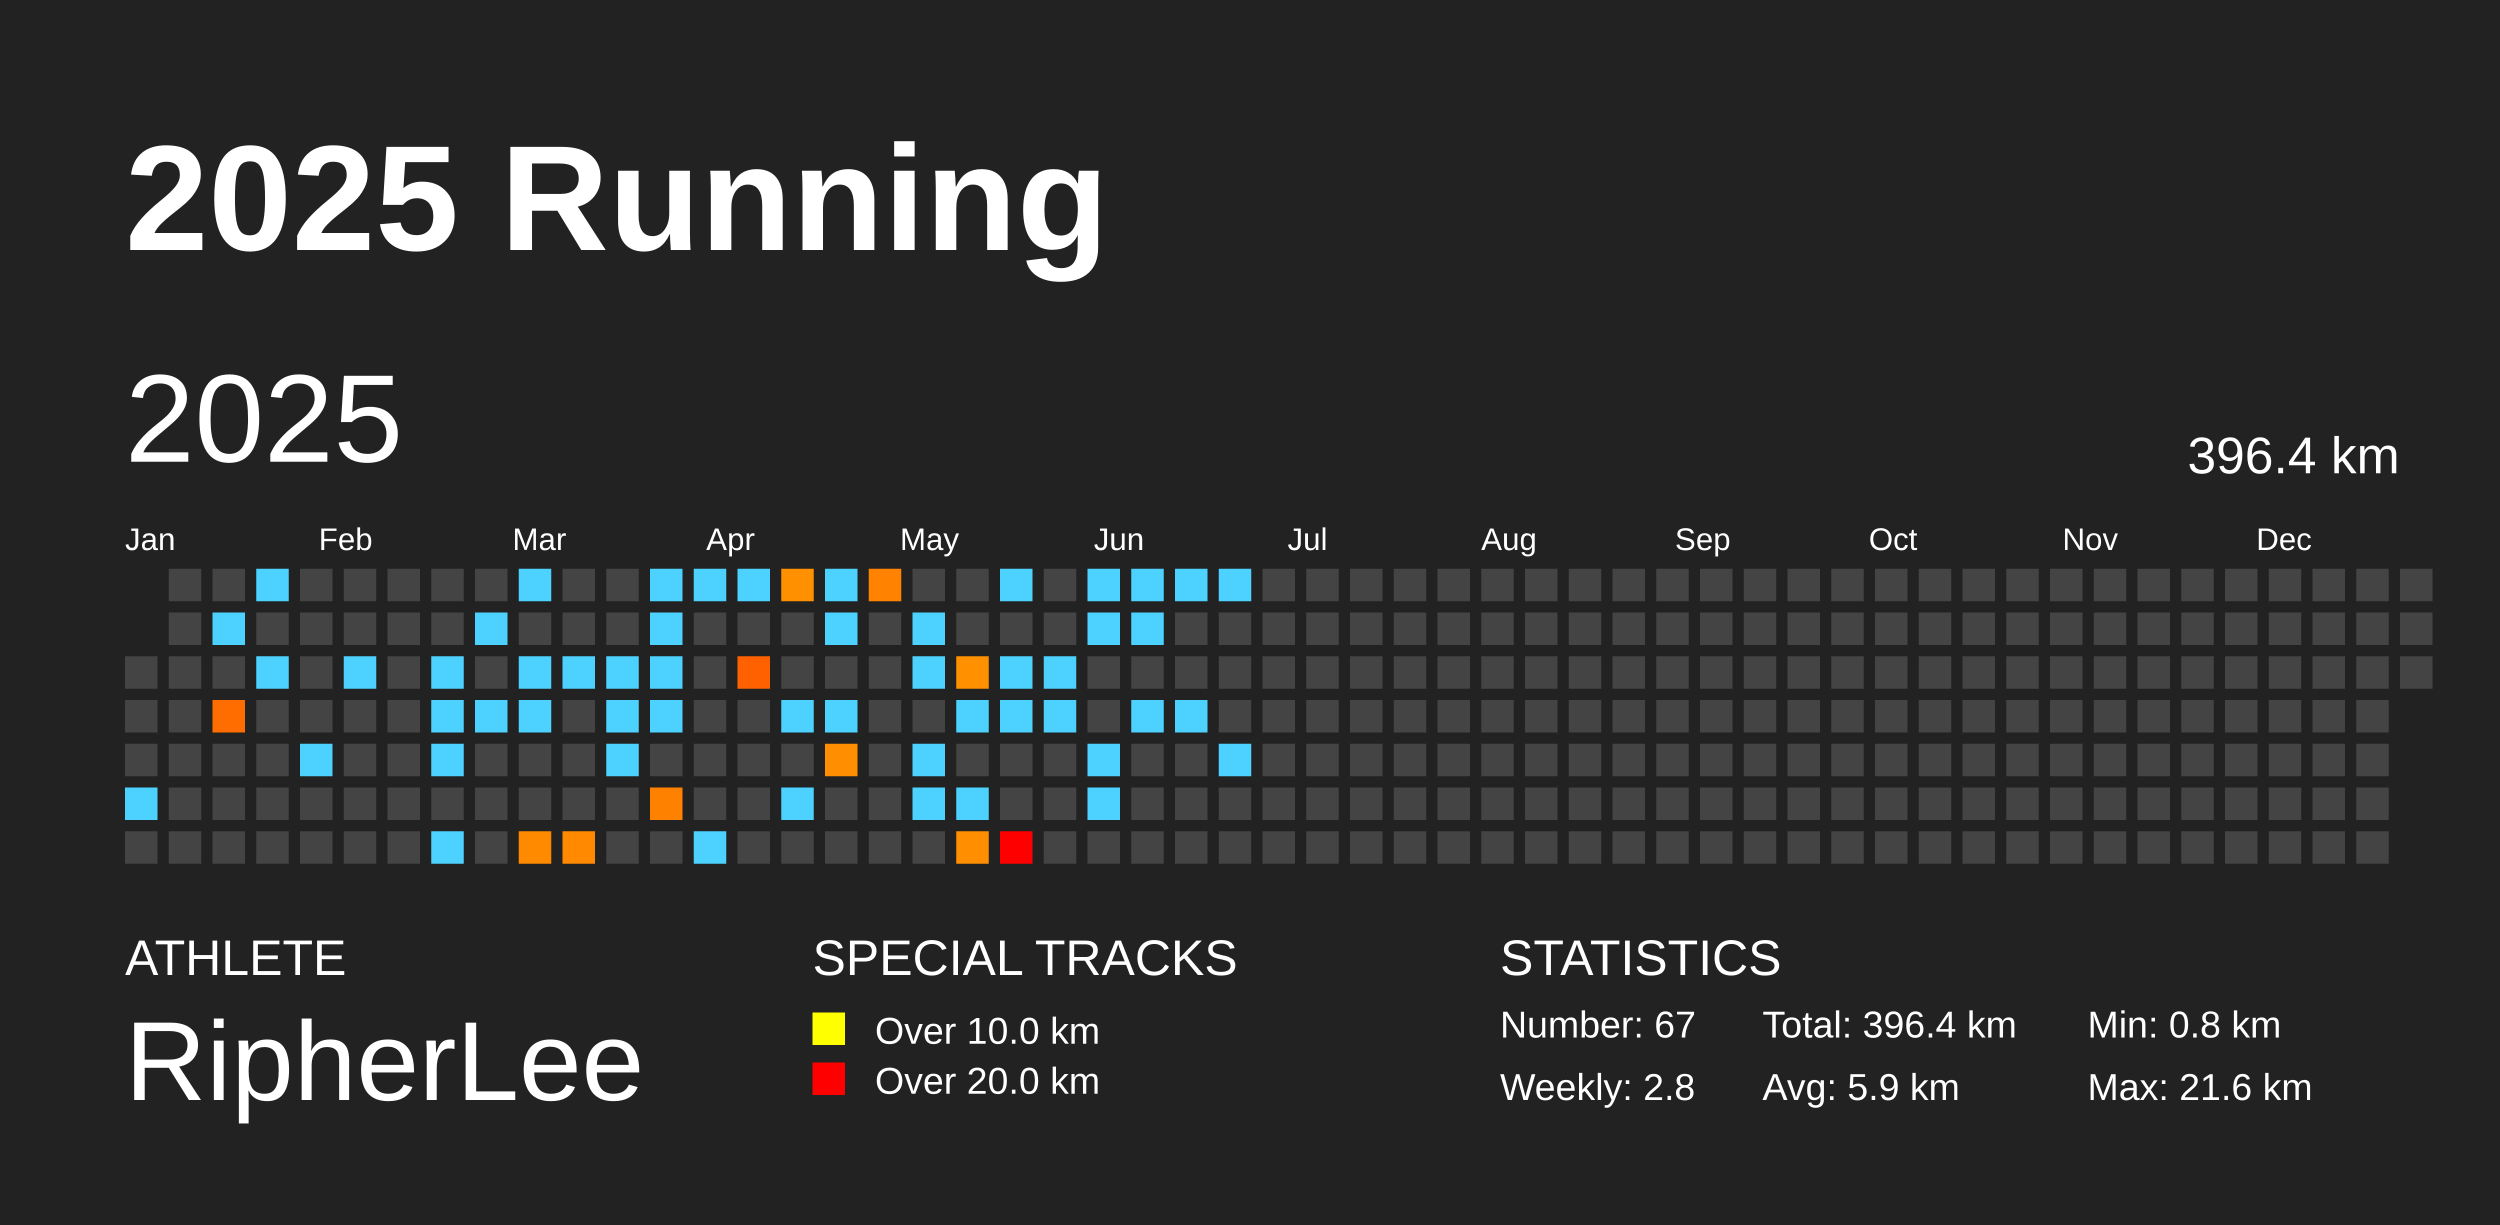
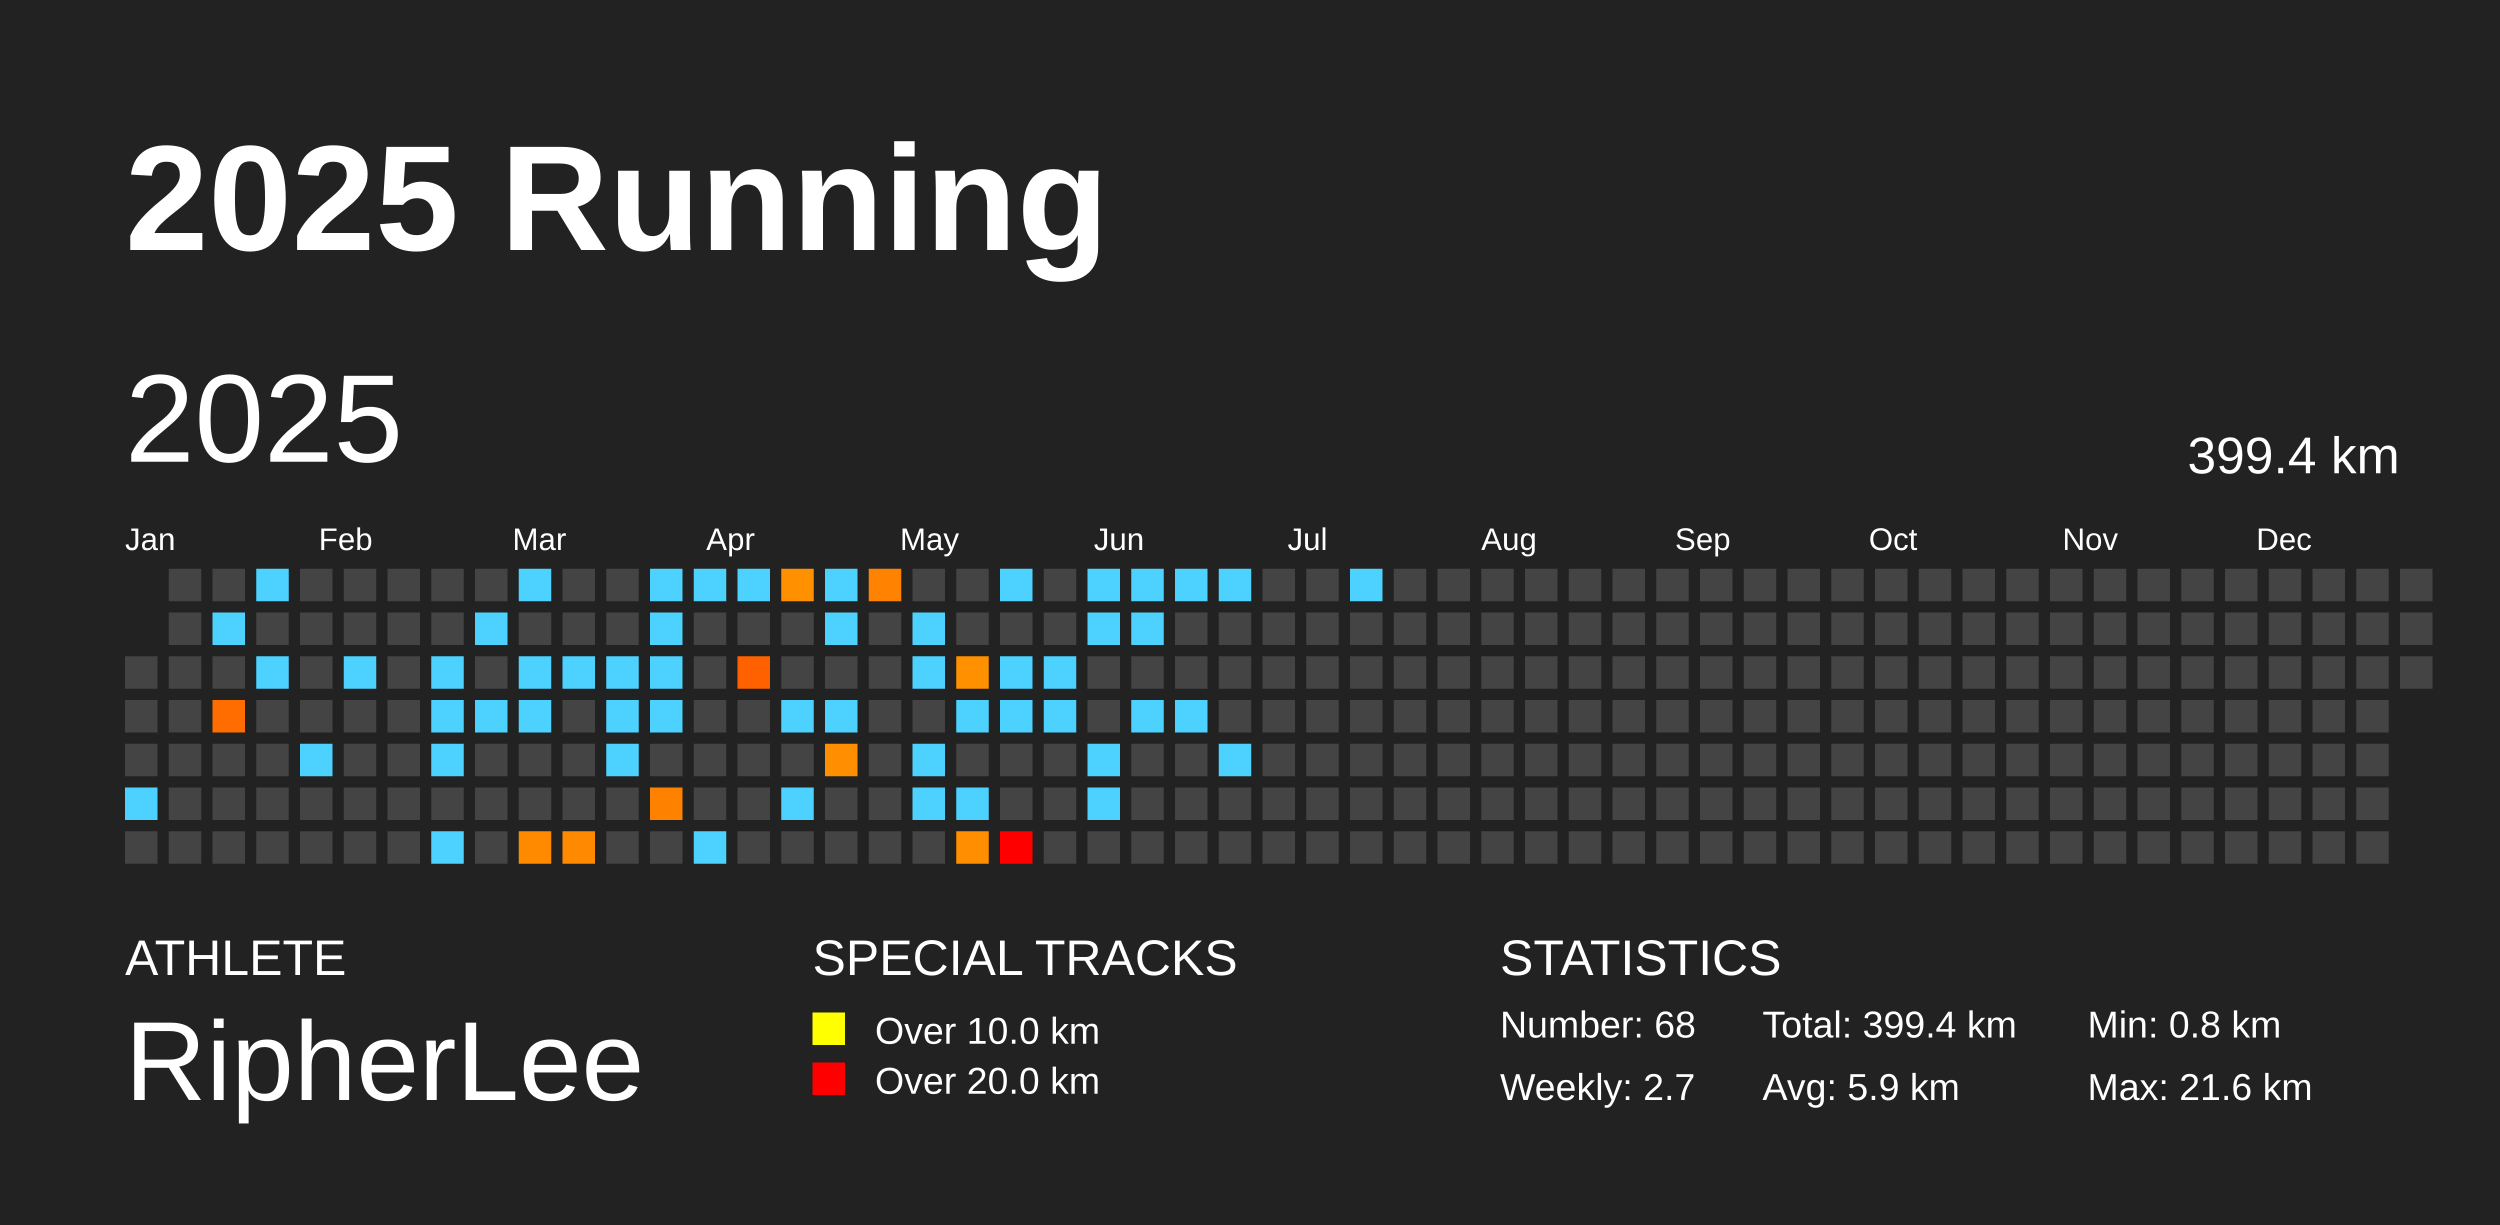
<svg xmlns="http://www.w3.org/2000/svg" baseProfile="full" height="98mm" version="1.1" viewBox="0,0,200,98" width="200mm">
  <defs />
  <rect fill="#222222" height="98" width="200" x="0" y="0" />
  <text fill="#FFFFFF" style="font-size:12px; font-family:Arial; font-weight:bold;" x="10" y="20">2025 Running</text>
  <text fill="#FFFFFF" style="font-size:4px; font-family:Arial" x="10" y="78">ATHLETE</text>
  <text fill="#FFFFFF" style="font-size:9px; font-family:Arial" x="10" y="88">RipherLee</text>
  <text fill="#FFFFFF" style="font-size:4px; font-family:Arial" x="65" y="78">SPECIAL TRACKS</text>
  <rect fill="yellow" height="2.6" width="2.6" x="65" y="81" />
  <text fill="#FFFFFF" style="font-size:3px; font-family:Arial" x="70" y="83.5">Over 10.0 km</text>
  <rect fill="red" height="2.6" width="2.6" x="65" y="85" />
  <text fill="#FFFFFF" style="font-size:3px; font-family:Arial" x="70" y="87.5">Over 20.0 km</text>
  <text fill="#FFFFFF" style="font-size:4px; font-family:Arial" x="120" y="78">STATISTICS</text>
-   <text fill="#FFFFFF" style="font-size:3px; font-family:Arial" x="120" y="83">Number: 67</text>
-   <text fill="#FFFFFF" style="font-size:3px; font-family:Arial" x="120" y="88">Weekly: 2.8</text>
-   <text fill="#FFFFFF" style="font-size:3px; font-family:Arial" x="141" y="83">Total: 396.4 km</text>
+   <text fill="#FFFFFF" style="font-size:3px; font-family:Arial" x="120" y="83">Number: 68</text>
+   <text fill="#FFFFFF" style="font-size:3px; font-family:Arial" x="120" y="88">Weekly: 2.7</text>
+   <text fill="#FFFFFF" style="font-size:3px; font-family:Arial" x="141" y="83">Total: 399.4 km</text>
  <text fill="#FFFFFF" style="font-size:3px; font-family:Arial" x="141" y="88">Avg: 5.9 km</text>
  <text fill="#FFFFFF" style="font-size:3px; font-family:Arial" x="167" y="83">Min: 0.8 km</text>
  <text fill="#FFFFFF" style="font-size:3px; font-family:Arial" x="167" y="88">Max: 21.6 km</text>
  <text dominant-baseline="hanging" fill="#FFFFFF" style="font-size:10.0px; font-family:Arial;" x="10" y="30">2025</text>
-   <text dominant-baseline="hanging" fill="#FFFFFF" style="font-size:4.125px; font-family:Arial;" x="175" y="35">396.4 km</text>
+   <text dominant-baseline="hanging" fill="#FFFFFF" style="font-size:4.125px; font-family:Arial;" x="175" y="35">399.4 km</text>
  <text fill="#FFFFFF" style="font-size:2.5px; font-family:Arial" x="10.0" y="44">Jan</text>
  <text fill="#FFFFFF" style="font-size:2.5px; font-family:Arial" x="25.5" y="44">Feb</text>
  <text fill="#FFFFFF" style="font-size:2.5px; font-family:Arial" x="41.0" y="44">Mar</text>
  <text fill="#FFFFFF" style="font-size:2.5px; font-family:Arial" x="56.5" y="44">Apr</text>
  <text fill="#FFFFFF" style="font-size:2.5px; font-family:Arial" x="72.0" y="44">May</text>
  <text fill="#FFFFFF" style="font-size:2.5px; font-family:Arial" x="87.5" y="44">Jun</text>
  <text fill="#FFFFFF" style="font-size:2.5px; font-family:Arial" x="103.0" y="44">Jul</text>
  <text fill="#FFFFFF" style="font-size:2.5px; font-family:Arial" x="118.5" y="44">Aug</text>
  <text fill="#FFFFFF" style="font-size:2.5px; font-family:Arial" x="134.0" y="44">Sep</text>
  <text fill="#FFFFFF" style="font-size:2.5px; font-family:Arial" x="149.5" y="44">Oct</text>
  <text fill="#FFFFFF" style="font-size:2.5px; font-family:Arial" x="165.0" y="44">Nov</text>
  <text fill="#FFFFFF" style="font-size:2.5px; font-family:Arial" x="180.5" y="44">Dec</text>
  <rect fill="#444444" height="2.6" width="2.6" x="10.0" y="52.5" />
  <rect fill="#444444" height="2.6" width="2.6" x="10.0" y="56.0" />
  <rect fill="#444444" height="2.6" width="2.6" x="10.0" y="59.5" />
  <rect fill="#4dd2ff" height="2.6" width="2.6" x="10.0" y="63.0" />
  <rect fill="#444444" height="2.6" width="2.6" x="10.0" y="66.5" />
  <rect fill="#444444" height="2.6" width="2.6" x="13.5" y="45.5" />
  <rect fill="#444444" height="2.6" width="2.6" x="13.5" y="49.0" />
  <rect fill="#444444" height="2.6" width="2.6" x="13.5" y="52.5" />
  <rect fill="#444444" height="2.6" width="2.6" x="13.5" y="56.0" />
  <rect fill="#444444" height="2.6" width="2.6" x="13.5" y="59.5" />
  <rect fill="#444444" height="2.6" width="2.6" x="13.5" y="63.0" />
  <rect fill="#444444" height="2.6" width="2.6" x="13.5" y="66.5" />
  <rect fill="#444444" height="2.6" width="2.6" x="17.0" y="45.5" />
  <rect fill="#4dd2ff" height="2.6" width="2.6" x="17.0" y="49.0" />
  <rect fill="#444444" height="2.6" width="2.6" x="17.0" y="52.5" />
  <rect fill="#ff6d00" height="2.6" width="2.6" x="17.0" y="56.0" />
  <rect fill="#444444" height="2.6" width="2.6" x="17.0" y="59.5" />
  <rect fill="#444444" height="2.6" width="2.6" x="17.0" y="63.0" />
  <rect fill="#444444" height="2.6" width="2.6" x="17.0" y="66.5" />
  <rect fill="#4dd2ff" height="2.6" width="2.6" x="20.5" y="45.5" />
  <rect fill="#444444" height="2.6" width="2.6" x="20.5" y="49.0" />
  <rect fill="#4dd2ff" height="2.6" width="2.6" x="20.5" y="52.5" />
  <rect fill="#444444" height="2.6" width="2.6" x="20.5" y="56.0" />
  <rect fill="#444444" height="2.6" width="2.6" x="20.5" y="59.5" />
  <rect fill="#444444" height="2.6" width="2.6" x="20.5" y="63.0" />
  <rect fill="#444444" height="2.6" width="2.6" x="20.5" y="66.5" />
  <rect fill="#444444" height="2.6" width="2.6" x="24.0" y="45.5" />
  <rect fill="#444444" height="2.6" width="2.6" x="24.0" y="49.0" />
  <rect fill="#444444" height="2.6" width="2.6" x="24.0" y="52.5" />
  <rect fill="#444444" height="2.6" width="2.6" x="24.0" y="56.0" />
  <rect fill="#4dd2ff" height="2.6" width="2.6" x="24.0" y="59.5" />
  <rect fill="#444444" height="2.6" width="2.6" x="24.0" y="63.0" />
  <rect fill="#444444" height="2.6" width="2.6" x="24.0" y="66.5" />
  <rect fill="#444444" height="2.6" width="2.6" x="27.5" y="45.5" />
  <rect fill="#444444" height="2.6" width="2.6" x="27.5" y="49.0" />
  <rect fill="#4dd2ff" height="2.6" width="2.6" x="27.5" y="52.5" />
  <rect fill="#444444" height="2.6" width="2.6" x="27.5" y="56.0" />
  <rect fill="#444444" height="2.6" width="2.6" x="27.5" y="59.5" />
  <rect fill="#444444" height="2.6" width="2.6" x="27.5" y="63.0" />
  <rect fill="#444444" height="2.6" width="2.6" x="27.5" y="66.5" />
  <rect fill="#444444" height="2.6" width="2.6" x="31.0" y="45.5" />
  <rect fill="#444444" height="2.6" width="2.6" x="31.0" y="49.0" />
  <rect fill="#444444" height="2.6" width="2.6" x="31.0" y="52.5" />
  <rect fill="#444444" height="2.6" width="2.6" x="31.0" y="56.0" />
  <rect fill="#444444" height="2.6" width="2.6" x="31.0" y="59.5" />
  <rect fill="#444444" height="2.6" width="2.6" x="31.0" y="63.0" />
  <rect fill="#444444" height="2.6" width="2.6" x="31.0" y="66.5" />
  <rect fill="#444444" height="2.6" width="2.6" x="34.5" y="45.5" />
  <rect fill="#444444" height="2.6" width="2.6" x="34.5" y="49.0" />
  <rect fill="#4dd2ff" height="2.6" width="2.6" x="34.5" y="52.5" />
  <rect fill="#4dd2ff" height="2.6" width="2.6" x="34.5" y="56.0" />
  <rect fill="#4dd2ff" height="2.6" width="2.6" x="34.5" y="59.5" />
  <rect fill="#444444" height="2.6" width="2.6" x="34.5" y="63.0" />
  <rect fill="#4dd2ff" height="2.6" width="2.6" x="34.5" y="66.5" />
  <rect fill="#444444" height="2.6" width="2.6" x="38.0" y="45.5" />
  <rect fill="#4dd2ff" height="2.6" width="2.6" x="38.0" y="49.0" />
  <rect fill="#444444" height="2.6" width="2.6" x="38.0" y="52.5" />
  <rect fill="#4dd2ff" height="2.6" width="2.6" x="38.0" y="56.0" />
  <rect fill="#444444" height="2.6" width="2.6" x="38.0" y="59.5" />
  <rect fill="#444444" height="2.6" width="2.6" x="38.0" y="63.0" />
  <rect fill="#444444" height="2.6" width="2.6" x="38.0" y="66.5" />
  <rect fill="#4dd2ff" height="2.6" width="2.6" x="41.5" y="45.5" />
  <rect fill="#444444" height="2.6" width="2.6" x="41.5" y="49.0" />
  <rect fill="#4dd2ff" height="2.6" width="2.6" x="41.5" y="52.5" />
  <rect fill="#4dd2ff" height="2.6" width="2.6" x="41.5" y="56.0" />
  <rect fill="#444444" height="2.6" width="2.6" x="41.5" y="59.5" />
  <rect fill="#444444" height="2.6" width="2.6" x="41.5" y="63.0" />
  <rect fill="#ff8a00" height="2.6" width="2.6" x="41.5" y="66.5" />
  <rect fill="#444444" height="2.6" width="2.6" x="45.0" y="45.5" />
  <rect fill="#444444" height="2.6" width="2.6" x="45.0" y="49.0" />
  <rect fill="#4dd2ff" height="2.6" width="2.6" x="45.0" y="52.5" />
  <rect fill="#444444" height="2.6" width="2.6" x="45.0" y="56.0" />
  <rect fill="#444444" height="2.6" width="2.6" x="45.0" y="59.5" />
  <rect fill="#444444" height="2.6" width="2.6" x="45.0" y="63.0" />
  <rect fill="#ff8900" height="2.6" width="2.6" x="45.0" y="66.5" />
  <rect fill="#444444" height="2.6" width="2.6" x="48.5" y="45.5" />
  <rect fill="#444444" height="2.6" width="2.6" x="48.5" y="49.0" />
  <rect fill="#4dd2ff" height="2.6" width="2.6" x="48.5" y="52.5" />
  <rect fill="#4dd2ff" height="2.6" width="2.6" x="48.5" y="56.0" />
  <rect fill="#4dd2ff" height="2.6" width="2.6" x="48.5" y="59.5" />
  <rect fill="#444444" height="2.6" width="2.6" x="48.5" y="63.0" />
  <rect fill="#444444" height="2.6" width="2.6" x="48.5" y="66.5" />
  <rect fill="#4dd2ff" height="2.6" width="2.6" x="52.0" y="45.5" />
  <rect fill="#4dd2ff" height="2.6" width="2.6" x="52.0" y="49.0" />
  <rect fill="#4dd2ff" height="2.6" width="2.6" x="52.0" y="52.5" />
  <rect fill="#4dd2ff" height="2.6" width="2.6" x="52.0" y="56.0" />
  <rect fill="#444444" height="2.6" width="2.6" x="52.0" y="59.5" />
  <rect fill="#ff8100" height="2.6" width="2.6" x="52.0" y="63.0" />
  <rect fill="#444444" height="2.6" width="2.6" x="52.0" y="66.5" />
  <rect fill="#4dd2ff" height="2.6" width="2.6" x="55.5" y="45.5" />
  <rect fill="#444444" height="2.6" width="2.6" x="55.5" y="49.0" />
  <rect fill="#444444" height="2.6" width="2.6" x="55.5" y="52.5" />
  <rect fill="#444444" height="2.6" width="2.6" x="55.5" y="56.0" />
  <rect fill="#444444" height="2.6" width="2.6" x="55.5" y="59.5" />
  <rect fill="#444444" height="2.6" width="2.6" x="55.5" y="63.0" />
  <rect fill="#4dd2ff" height="2.6" width="2.6" x="55.5" y="66.5" />
  <rect fill="#4dd2ff" height="2.6" width="2.6" x="59.0" y="45.5" />
  <rect fill="#444444" height="2.6" width="2.6" x="59.0" y="49.0" />
  <rect fill="#ff6100" height="2.6" width="2.6" x="59.0" y="52.5" />
  <rect fill="#444444" height="2.6" width="2.6" x="59.0" y="56.0" />
  <rect fill="#444444" height="2.6" width="2.6" x="59.0" y="59.5" />
  <rect fill="#444444" height="2.6" width="2.6" x="59.0" y="63.0" />
  <rect fill="#444444" height="2.6" width="2.6" x="59.0" y="66.5" />
  <rect fill="#ff9000" height="2.6" width="2.6" x="62.5" y="45.5" />
  <rect fill="#444444" height="2.6" width="2.6" x="62.5" y="49.0" />
  <rect fill="#444444" height="2.6" width="2.6" x="62.5" y="52.5" />
  <rect fill="#4dd2ff" height="2.6" width="2.6" x="62.5" y="56.0" />
  <rect fill="#444444" height="2.6" width="2.6" x="62.5" y="59.5" />
  <rect fill="#4dd2ff" height="2.6" width="2.6" x="62.5" y="63.0" />
  <rect fill="#444444" height="2.6" width="2.6" x="62.5" y="66.5" />
  <rect fill="#4dd2ff" height="2.6" width="2.6" x="66.0" y="45.5" />
  <rect fill="#4dd2ff" height="2.6" width="2.6" x="66.0" y="49.0" />
  <rect fill="#444444" height="2.6" width="2.6" x="66.0" y="52.5" />
  <rect fill="#4dd2ff" height="2.6" width="2.6" x="66.0" y="56.0" />
  <rect fill="#ff8f00" height="2.6" width="2.6" x="66.0" y="59.5" />
  <rect fill="#444444" height="2.6" width="2.6" x="66.0" y="63.0" />
  <rect fill="#444444" height="2.6" width="2.6" x="66.0" y="66.5" />
  <rect fill="#ff8200" height="2.6" width="2.6" x="69.5" y="45.5" />
  <rect fill="#444444" height="2.6" width="2.6" x="69.5" y="49.0" />
  <rect fill="#444444" height="2.6" width="2.6" x="69.5" y="52.5" />
  <rect fill="#444444" height="2.6" width="2.6" x="69.5" y="56.0" />
  <rect fill="#444444" height="2.6" width="2.6" x="69.5" y="59.5" />
  <rect fill="#444444" height="2.6" width="2.6" x="69.5" y="63.0" />
  <rect fill="#444444" height="2.6" width="2.6" x="69.5" y="66.5" />
  <rect fill="#444444" height="2.6" width="2.6" x="73.0" y="45.5" />
  <rect fill="#4dd2ff" height="2.6" width="2.6" x="73.0" y="49.0" />
  <rect fill="#4dd2ff" height="2.6" width="2.6" x="73.0" y="52.5" />
  <rect fill="#444444" height="2.6" width="2.6" x="73.0" y="56.0" />
  <rect fill="#4dd2ff" height="2.6" width="2.6" x="73.0" y="59.5" />
  <rect fill="#4dd2ff" height="2.6" width="2.6" x="73.0" y="63.0" />
  <rect fill="#444444" height="2.6" width="2.6" x="73.0" y="66.5" />
  <rect fill="#444444" height="2.6" width="2.6" x="76.5" y="45.5" />
  <rect fill="#444444" height="2.6" width="2.6" x="76.5" y="49.0" />
  <rect fill="#ff9000" height="2.6" width="2.6" x="76.5" y="52.5" />
  <rect fill="#4dd2ff" height="2.6" width="2.6" x="76.5" y="56.0" />
  <rect fill="#444444" height="2.6" width="2.6" x="76.5" y="59.5" />
  <rect fill="#4dd2ff" height="2.6" width="2.6" x="76.5" y="63.0" />
  <rect fill="#ff8f00" height="2.6" width="2.6" x="76.5" y="66.5" />
  <rect fill="#4dd2ff" height="2.6" width="2.6" x="80.0" y="45.5" />
  <rect fill="#444444" height="2.6" width="2.6" x="80.0" y="49.0" />
  <rect fill="#4dd2ff" height="2.6" width="2.6" x="80.0" y="52.5" />
  <rect fill="#4dd2ff" height="2.6" width="2.6" x="80.0" y="56.0" />
  <rect fill="#444444" height="2.6" width="2.6" x="80.0" y="59.5" />
  <rect fill="#444444" height="2.6" width="2.6" x="80.0" y="63.0" />
  <rect fill="red" height="2.6" width="2.6" x="80.0" y="66.5" />
  <rect fill="#444444" height="2.6" width="2.6" x="83.5" y="45.5" />
  <rect fill="#444444" height="2.6" width="2.6" x="83.5" y="49.0" />
  <rect fill="#4dd2ff" height="2.6" width="2.6" x="83.5" y="52.5" />
  <rect fill="#4dd2ff" height="2.6" width="2.6" x="83.5" y="56.0" />
  <rect fill="#444444" height="2.6" width="2.6" x="83.5" y="59.5" />
  <rect fill="#444444" height="2.6" width="2.6" x="83.5" y="63.0" />
  <rect fill="#444444" height="2.6" width="2.6" x="83.5" y="66.5" />
  <rect fill="#4dd2ff" height="2.6" width="2.6" x="87.0" y="45.5" />
  <rect fill="#4dd2ff" height="2.6" width="2.6" x="87.0" y="49.0" />
  <rect fill="#444444" height="2.6" width="2.6" x="87.0" y="52.5" />
  <rect fill="#444444" height="2.6" width="2.6" x="87.0" y="56.0" />
  <rect fill="#4dd2ff" height="2.6" width="2.6" x="87.0" y="59.5" />
  <rect fill="#4dd2ff" height="2.6" width="2.6" x="87.0" y="63.0" />
  <rect fill="#444444" height="2.6" width="2.6" x="87.0" y="66.5" />
  <rect fill="#4dd2ff" height="2.6" width="2.6" x="90.5" y="45.5" />
  <rect fill="#4dd2ff" height="2.6" width="2.6" x="90.5" y="49.0" />
  <rect fill="#444444" height="2.6" width="2.6" x="90.5" y="52.5" />
  <rect fill="#4dd2ff" height="2.6" width="2.6" x="90.5" y="56.0" />
  <rect fill="#444444" height="2.6" width="2.6" x="90.5" y="59.5" />
  <rect fill="#444444" height="2.6" width="2.6" x="90.5" y="63.0" />
  <rect fill="#444444" height="2.6" width="2.6" x="90.5" y="66.5" />
  <rect fill="#4dd2ff" height="2.6" width="2.6" x="94.0" y="45.5" />
  <rect fill="#444444" height="2.6" width="2.6" x="94.0" y="49.0" />
  <rect fill="#444444" height="2.6" width="2.6" x="94.0" y="52.5" />
  <rect fill="#4dd2ff" height="2.6" width="2.6" x="94.0" y="56.0" />
  <rect fill="#444444" height="2.6" width="2.6" x="94.0" y="59.5" />
  <rect fill="#444444" height="2.6" width="2.6" x="94.0" y="63.0" />
  <rect fill="#444444" height="2.6" width="2.6" x="94.0" y="66.5" />
  <rect fill="#4dd2ff" height="2.6" width="2.6" x="97.5" y="45.5" />
  <rect fill="#444444" height="2.6" width="2.6" x="97.5" y="49.0" />
  <rect fill="#444444" height="2.6" width="2.6" x="97.5" y="52.5" />
  <rect fill="#444444" height="2.6" width="2.6" x="97.5" y="56.0" />
  <rect fill="#4dd2ff" height="2.6" width="2.6" x="97.5" y="59.5" />
  <rect fill="#444444" height="2.6" width="2.6" x="97.5" y="63.0" />
  <rect fill="#444444" height="2.6" width="2.6" x="97.5" y="66.5" />
  <rect fill="#444444" height="2.6" width="2.6" x="101.0" y="45.5" />
  <rect fill="#444444" height="2.6" width="2.6" x="101.0" y="49.0" />
  <rect fill="#444444" height="2.6" width="2.6" x="101.0" y="52.5" />
  <rect fill="#444444" height="2.6" width="2.6" x="101.0" y="56.0" />
  <rect fill="#444444" height="2.6" width="2.6" x="101.0" y="59.5" />
  <rect fill="#444444" height="2.6" width="2.6" x="101.0" y="63.0" />
  <rect fill="#444444" height="2.6" width="2.6" x="101.0" y="66.5" />
  <rect fill="#444444" height="2.6" width="2.6" x="104.5" y="45.5" />
  <rect fill="#444444" height="2.6" width="2.6" x="104.5" y="49.0" />
  <rect fill="#444444" height="2.6" width="2.6" x="104.5" y="52.5" />
  <rect fill="#444444" height="2.6" width="2.6" x="104.5" y="56.0" />
  <rect fill="#444444" height="2.6" width="2.6" x="104.5" y="59.5" />
  <rect fill="#444444" height="2.6" width="2.6" x="104.5" y="63.0" />
  <rect fill="#444444" height="2.6" width="2.6" x="104.5" y="66.5" />
-   <rect fill="#444444" height="2.6" width="2.6" x="108.0" y="45.5" />
+   <rect fill="#4dd2ff" height="2.6" width="2.6" x="108.0" y="45.5" />
  <rect fill="#444444" height="2.6" width="2.6" x="108.0" y="49.0" />
  <rect fill="#444444" height="2.6" width="2.6" x="108.0" y="52.5" />
  <rect fill="#444444" height="2.6" width="2.6" x="108.0" y="56.0" />
  <rect fill="#444444" height="2.6" width="2.6" x="108.0" y="59.5" />
  <rect fill="#444444" height="2.6" width="2.6" x="108.0" y="63.0" />
  <rect fill="#444444" height="2.6" width="2.6" x="108.0" y="66.5" />
  <rect fill="#444444" height="2.6" width="2.6" x="111.5" y="45.5" />
  <rect fill="#444444" height="2.6" width="2.6" x="111.5" y="49.0" />
  <rect fill="#444444" height="2.6" width="2.6" x="111.5" y="52.5" />
  <rect fill="#444444" height="2.6" width="2.6" x="111.5" y="56.0" />
  <rect fill="#444444" height="2.6" width="2.6" x="111.5" y="59.5" />
  <rect fill="#444444" height="2.6" width="2.6" x="111.5" y="63.0" />
  <rect fill="#444444" height="2.6" width="2.6" x="111.5" y="66.5" />
  <rect fill="#444444" height="2.6" width="2.6" x="115.0" y="45.5" />
  <rect fill="#444444" height="2.6" width="2.6" x="115.0" y="49.0" />
  <rect fill="#444444" height="2.6" width="2.6" x="115.0" y="52.5" />
  <rect fill="#444444" height="2.6" width="2.6" x="115.0" y="56.0" />
  <rect fill="#444444" height="2.6" width="2.6" x="115.0" y="59.5" />
  <rect fill="#444444" height="2.6" width="2.6" x="115.0" y="63.0" />
  <rect fill="#444444" height="2.6" width="2.6" x="115.0" y="66.5" />
  <rect fill="#444444" height="2.6" width="2.6" x="118.5" y="45.5" />
  <rect fill="#444444" height="2.6" width="2.6" x="118.5" y="49.0" />
  <rect fill="#444444" height="2.6" width="2.6" x="118.5" y="52.5" />
  <rect fill="#444444" height="2.6" width="2.6" x="118.5" y="56.0" />
  <rect fill="#444444" height="2.6" width="2.6" x="118.5" y="59.5" />
  <rect fill="#444444" height="2.6" width="2.6" x="118.5" y="63.0" />
  <rect fill="#444444" height="2.6" width="2.6" x="118.5" y="66.5" />
  <rect fill="#444444" height="2.6" width="2.6" x="122.0" y="45.5" />
  <rect fill="#444444" height="2.6" width="2.6" x="122.0" y="49.0" />
  <rect fill="#444444" height="2.6" width="2.6" x="122.0" y="52.5" />
  <rect fill="#444444" height="2.6" width="2.6" x="122.0" y="56.0" />
  <rect fill="#444444" height="2.6" width="2.6" x="122.0" y="59.5" />
  <rect fill="#444444" height="2.6" width="2.6" x="122.0" y="63.0" />
  <rect fill="#444444" height="2.6" width="2.6" x="122.0" y="66.5" />
  <rect fill="#444444" height="2.6" width="2.6" x="125.5" y="45.5" />
  <rect fill="#444444" height="2.6" width="2.6" x="125.5" y="49.0" />
  <rect fill="#444444" height="2.6" width="2.6" x="125.5" y="52.5" />
  <rect fill="#444444" height="2.6" width="2.6" x="125.5" y="56.0" />
  <rect fill="#444444" height="2.6" width="2.6" x="125.5" y="59.5" />
  <rect fill="#444444" height="2.6" width="2.6" x="125.5" y="63.0" />
  <rect fill="#444444" height="2.6" width="2.6" x="125.5" y="66.5" />
  <rect fill="#444444" height="2.6" width="2.6" x="129.0" y="45.5" />
  <rect fill="#444444" height="2.6" width="2.6" x="129.0" y="49.0" />
  <rect fill="#444444" height="2.6" width="2.6" x="129.0" y="52.5" />
  <rect fill="#444444" height="2.6" width="2.6" x="129.0" y="56.0" />
  <rect fill="#444444" height="2.6" width="2.6" x="129.0" y="59.5" />
  <rect fill="#444444" height="2.6" width="2.6" x="129.0" y="63.0" />
  <rect fill="#444444" height="2.6" width="2.6" x="129.0" y="66.5" />
  <rect fill="#444444" height="2.6" width="2.6" x="132.5" y="45.5" />
  <rect fill="#444444" height="2.6" width="2.6" x="132.5" y="49.0" />
  <rect fill="#444444" height="2.6" width="2.6" x="132.5" y="52.5" />
  <rect fill="#444444" height="2.6" width="2.6" x="132.5" y="56.0" />
  <rect fill="#444444" height="2.6" width="2.6" x="132.5" y="59.5" />
  <rect fill="#444444" height="2.6" width="2.6" x="132.5" y="63.0" />
  <rect fill="#444444" height="2.6" width="2.6" x="132.5" y="66.5" />
  <rect fill="#444444" height="2.6" width="2.6" x="136.0" y="45.5" />
  <rect fill="#444444" height="2.6" width="2.6" x="136.0" y="49.0" />
  <rect fill="#444444" height="2.6" width="2.6" x="136.0" y="52.5" />
  <rect fill="#444444" height="2.6" width="2.6" x="136.0" y="56.0" />
  <rect fill="#444444" height="2.6" width="2.6" x="136.0" y="59.5" />
  <rect fill="#444444" height="2.6" width="2.6" x="136.0" y="63.0" />
  <rect fill="#444444" height="2.6" width="2.6" x="136.0" y="66.5" />
  <rect fill="#444444" height="2.6" width="2.6" x="139.5" y="45.5" />
  <rect fill="#444444" height="2.6" width="2.6" x="139.5" y="49.0" />
  <rect fill="#444444" height="2.6" width="2.6" x="139.5" y="52.5" />
  <rect fill="#444444" height="2.6" width="2.6" x="139.5" y="56.0" />
  <rect fill="#444444" height="2.6" width="2.6" x="139.5" y="59.5" />
  <rect fill="#444444" height="2.6" width="2.6" x="139.5" y="63.0" />
  <rect fill="#444444" height="2.6" width="2.6" x="139.5" y="66.5" />
  <rect fill="#444444" height="2.6" width="2.6" x="143.0" y="45.5" />
  <rect fill="#444444" height="2.6" width="2.6" x="143.0" y="49.0" />
  <rect fill="#444444" height="2.6" width="2.6" x="143.0" y="52.5" />
  <rect fill="#444444" height="2.6" width="2.6" x="143.0" y="56.0" />
  <rect fill="#444444" height="2.6" width="2.6" x="143.0" y="59.5" />
  <rect fill="#444444" height="2.6" width="2.6" x="143.0" y="63.0" />
  <rect fill="#444444" height="2.6" width="2.6" x="143.0" y="66.5" />
  <rect fill="#444444" height="2.6" width="2.6" x="146.5" y="45.5" />
  <rect fill="#444444" height="2.6" width="2.6" x="146.5" y="49.0" />
  <rect fill="#444444" height="2.6" width="2.6" x="146.5" y="52.5" />
  <rect fill="#444444" height="2.6" width="2.6" x="146.5" y="56.0" />
  <rect fill="#444444" height="2.6" width="2.6" x="146.5" y="59.5" />
  <rect fill="#444444" height="2.6" width="2.6" x="146.5" y="63.0" />
  <rect fill="#444444" height="2.6" width="2.6" x="146.5" y="66.5" />
  <rect fill="#444444" height="2.6" width="2.6" x="150.0" y="45.5" />
  <rect fill="#444444" height="2.6" width="2.6" x="150.0" y="49.0" />
  <rect fill="#444444" height="2.6" width="2.6" x="150.0" y="52.5" />
  <rect fill="#444444" height="2.6" width="2.6" x="150.0" y="56.0" />
  <rect fill="#444444" height="2.6" width="2.6" x="150.0" y="59.5" />
  <rect fill="#444444" height="2.6" width="2.6" x="150.0" y="63.0" />
  <rect fill="#444444" height="2.6" width="2.6" x="150.0" y="66.5" />
  <rect fill="#444444" height="2.6" width="2.6" x="153.5" y="45.5" />
  <rect fill="#444444" height="2.6" width="2.6" x="153.5" y="49.0" />
  <rect fill="#444444" height="2.6" width="2.6" x="153.5" y="52.5" />
  <rect fill="#444444" height="2.6" width="2.6" x="153.5" y="56.0" />
  <rect fill="#444444" height="2.6" width="2.6" x="153.5" y="59.5" />
  <rect fill="#444444" height="2.6" width="2.6" x="153.5" y="63.0" />
  <rect fill="#444444" height="2.6" width="2.6" x="153.5" y="66.5" />
  <rect fill="#444444" height="2.6" width="2.6" x="157.0" y="45.5" />
  <rect fill="#444444" height="2.6" width="2.6" x="157.0" y="49.0" />
  <rect fill="#444444" height="2.6" width="2.6" x="157.0" y="52.5" />
  <rect fill="#444444" height="2.6" width="2.6" x="157.0" y="56.0" />
  <rect fill="#444444" height="2.6" width="2.6" x="157.0" y="59.5" />
  <rect fill="#444444" height="2.6" width="2.6" x="157.0" y="63.0" />
  <rect fill="#444444" height="2.6" width="2.6" x="157.0" y="66.5" />
  <rect fill="#444444" height="2.6" width="2.6" x="160.5" y="45.5" />
  <rect fill="#444444" height="2.6" width="2.6" x="160.5" y="49.0" />
  <rect fill="#444444" height="2.6" width="2.6" x="160.5" y="52.5" />
  <rect fill="#444444" height="2.6" width="2.6" x="160.5" y="56.0" />
  <rect fill="#444444" height="2.6" width="2.6" x="160.5" y="59.5" />
  <rect fill="#444444" height="2.6" width="2.6" x="160.5" y="63.0" />
  <rect fill="#444444" height="2.6" width="2.6" x="160.5" y="66.5" />
  <rect fill="#444444" height="2.6" width="2.6" x="164.0" y="45.5" />
  <rect fill="#444444" height="2.6" width="2.6" x="164.0" y="49.0" />
  <rect fill="#444444" height="2.6" width="2.6" x="164.0" y="52.5" />
  <rect fill="#444444" height="2.6" width="2.6" x="164.0" y="56.0" />
  <rect fill="#444444" height="2.6" width="2.6" x="164.0" y="59.5" />
  <rect fill="#444444" height="2.6" width="2.6" x="164.0" y="63.0" />
  <rect fill="#444444" height="2.6" width="2.6" x="164.0" y="66.5" />
  <rect fill="#444444" height="2.6" width="2.6" x="167.5" y="45.5" />
  <rect fill="#444444" height="2.6" width="2.6" x="167.5" y="49.0" />
  <rect fill="#444444" height="2.6" width="2.6" x="167.5" y="52.5" />
  <rect fill="#444444" height="2.6" width="2.6" x="167.5" y="56.0" />
  <rect fill="#444444" height="2.6" width="2.6" x="167.5" y="59.5" />
  <rect fill="#444444" height="2.6" width="2.6" x="167.5" y="63.0" />
  <rect fill="#444444" height="2.6" width="2.6" x="167.5" y="66.5" />
  <rect fill="#444444" height="2.6" width="2.6" x="171.0" y="45.5" />
  <rect fill="#444444" height="2.6" width="2.6" x="171.0" y="49.0" />
  <rect fill="#444444" height="2.6" width="2.6" x="171.0" y="52.5" />
  <rect fill="#444444" height="2.6" width="2.6" x="171.0" y="56.0" />
  <rect fill="#444444" height="2.6" width="2.6" x="171.0" y="59.5" />
  <rect fill="#444444" height="2.6" width="2.6" x="171.0" y="63.0" />
  <rect fill="#444444" height="2.6" width="2.6" x="171.0" y="66.5" />
  <rect fill="#444444" height="2.6" width="2.6" x="174.5" y="45.5" />
  <rect fill="#444444" height="2.6" width="2.6" x="174.5" y="49.0" />
  <rect fill="#444444" height="2.6" width="2.6" x="174.5" y="52.5" />
  <rect fill="#444444" height="2.6" width="2.6" x="174.5" y="56.0" />
  <rect fill="#444444" height="2.6" width="2.6" x="174.5" y="59.5" />
  <rect fill="#444444" height="2.6" width="2.6" x="174.5" y="63.0" />
  <rect fill="#444444" height="2.6" width="2.6" x="174.5" y="66.5" />
  <rect fill="#444444" height="2.6" width="2.6" x="178.0" y="45.5" />
  <rect fill="#444444" height="2.6" width="2.6" x="178.0" y="49.0" />
  <rect fill="#444444" height="2.6" width="2.6" x="178.0" y="52.5" />
  <rect fill="#444444" height="2.6" width="2.6" x="178.0" y="56.0" />
  <rect fill="#444444" height="2.6" width="2.6" x="178.0" y="59.5" />
  <rect fill="#444444" height="2.6" width="2.6" x="178.0" y="63.0" />
  <rect fill="#444444" height="2.6" width="2.6" x="178.0" y="66.5" />
  <rect fill="#444444" height="2.6" width="2.6" x="181.5" y="45.5" />
  <rect fill="#444444" height="2.6" width="2.6" x="181.5" y="49.0" />
  <rect fill="#444444" height="2.6" width="2.6" x="181.5" y="52.5" />
  <rect fill="#444444" height="2.6" width="2.6" x="181.5" y="56.0" />
  <rect fill="#444444" height="2.6" width="2.6" x="181.5" y="59.5" />
  <rect fill="#444444" height="2.6" width="2.6" x="181.5" y="63.0" />
  <rect fill="#444444" height="2.6" width="2.6" x="181.5" y="66.5" />
  <rect fill="#444444" height="2.6" width="2.6" x="185.0" y="45.5" />
  <rect fill="#444444" height="2.6" width="2.6" x="185.0" y="49.0" />
  <rect fill="#444444" height="2.6" width="2.6" x="185.0" y="52.5" />
  <rect fill="#444444" height="2.6" width="2.6" x="185.0" y="56.0" />
  <rect fill="#444444" height="2.6" width="2.6" x="185.0" y="59.5" />
  <rect fill="#444444" height="2.6" width="2.6" x="185.0" y="63.0" />
  <rect fill="#444444" height="2.6" width="2.6" x="185.0" y="66.5" />
  <rect fill="#444444" height="2.6" width="2.6" x="188.5" y="45.5" />
  <rect fill="#444444" height="2.6" width="2.6" x="188.5" y="49.0" />
  <rect fill="#444444" height="2.6" width="2.6" x="188.5" y="52.5" />
  <rect fill="#444444" height="2.6" width="2.6" x="188.5" y="56.0" />
  <rect fill="#444444" height="2.6" width="2.6" x="188.5" y="59.5" />
  <rect fill="#444444" height="2.6" width="2.6" x="188.5" y="63.0" />
  <rect fill="#444444" height="2.6" width="2.6" x="188.5" y="66.5" />
  <rect fill="#444444" height="2.6" width="2.6" x="192.0" y="45.5" />
  <rect fill="#444444" height="2.6" width="2.6" x="192.0" y="49.0" />
  <rect fill="#444444" height="2.6" width="2.6" x="192.0" y="52.5" />
</svg>
